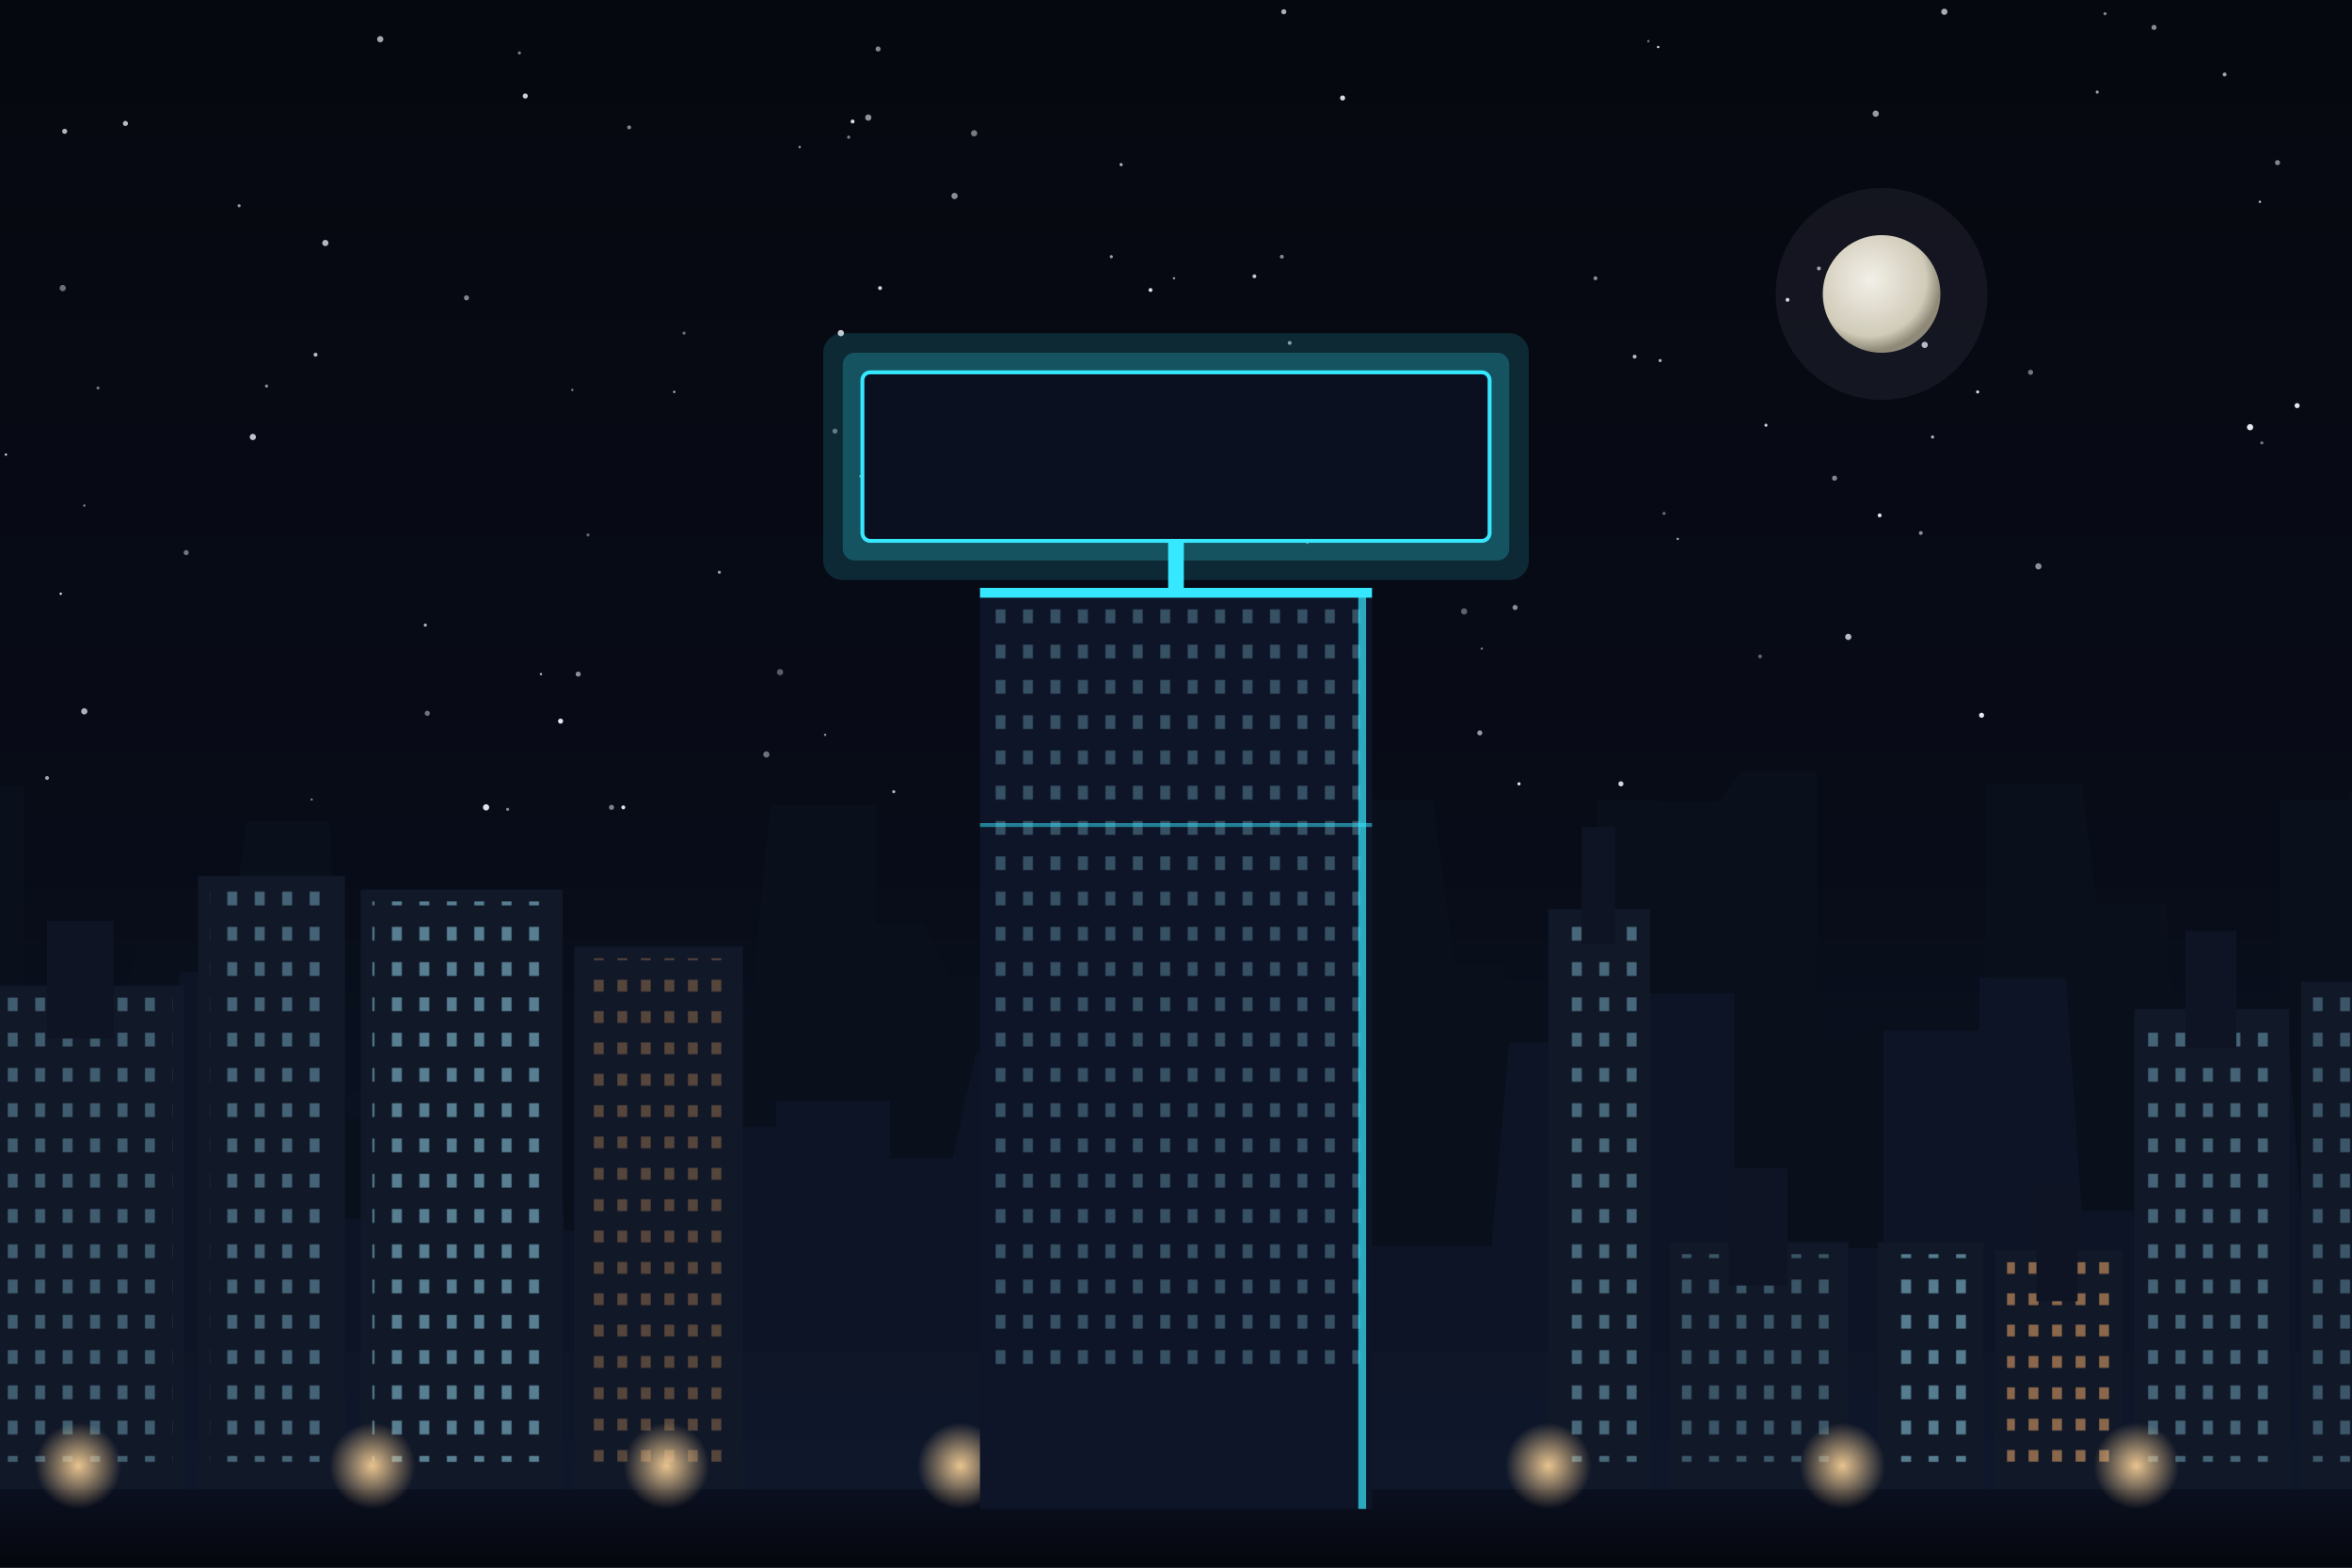
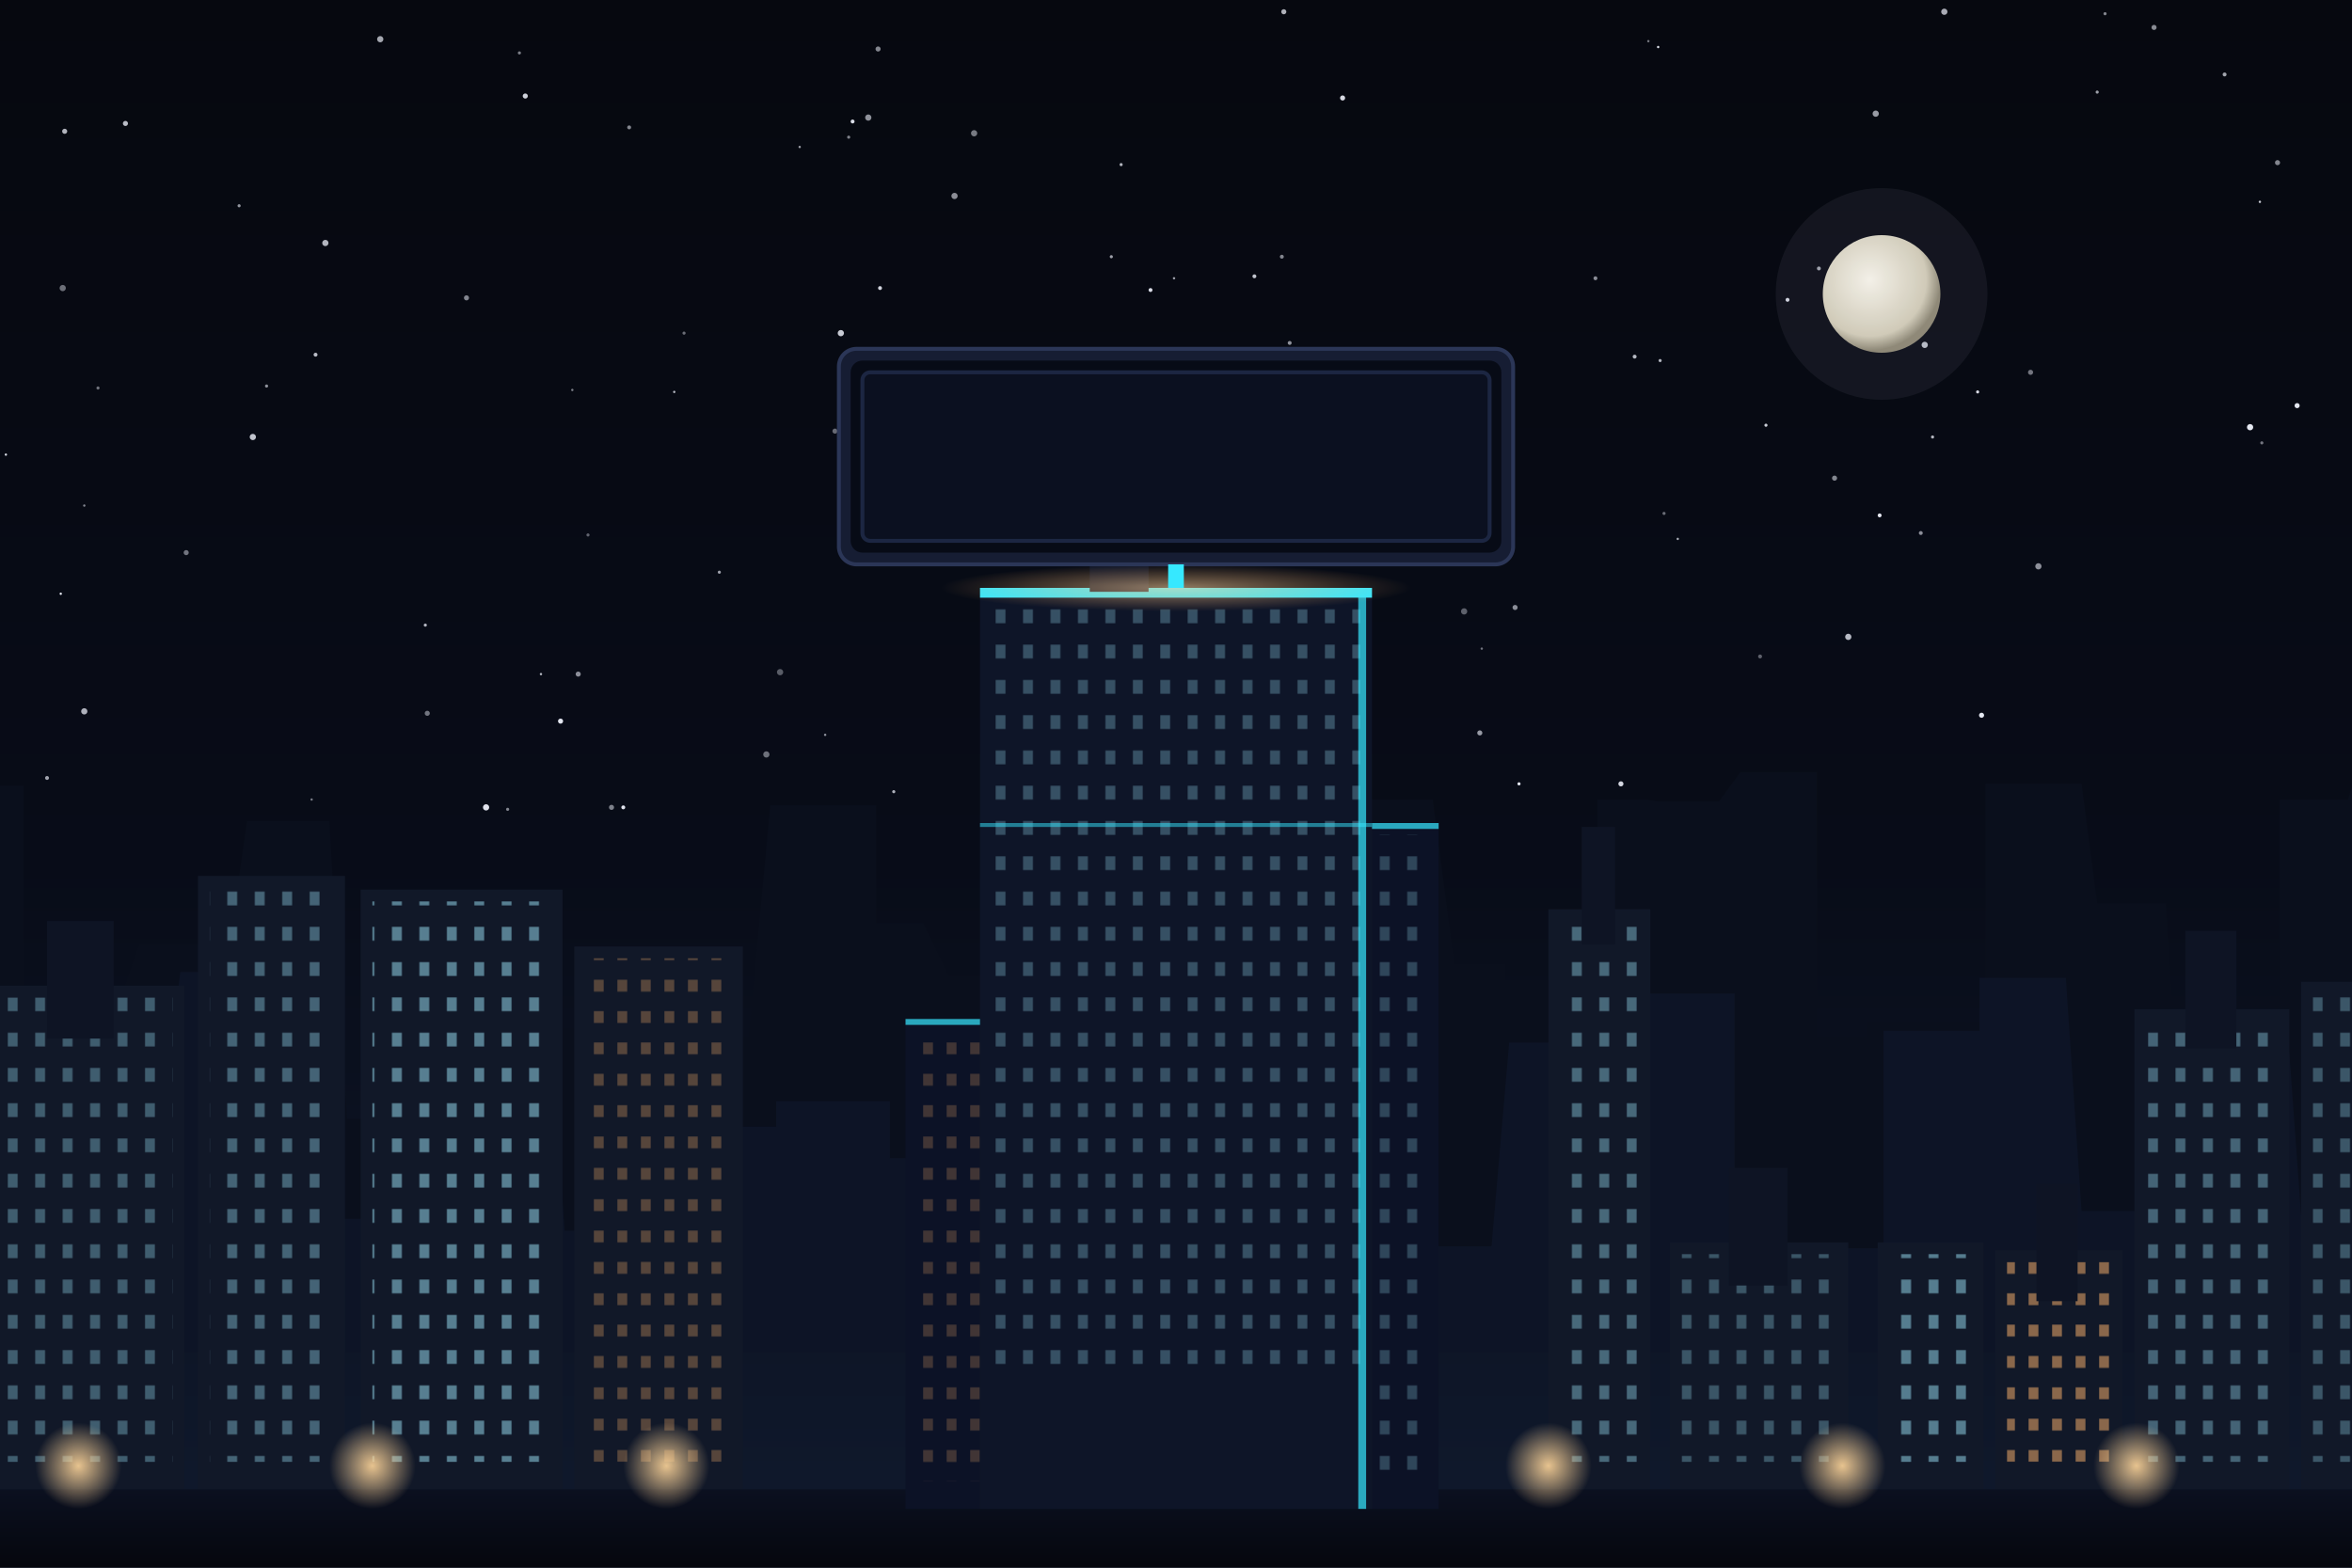
<svg xmlns="http://www.w3.org/2000/svg" id="plattegrond" viewBox="0 0 1200 800" preserveAspectRatio="xMidYMax slice" aria-hidden="true" focusable="false">
  <defs>
    <linearGradient id="pg-lucht" x1="0" y1="0" x2="0" y2="1">
      <stop offset="0" stop-color="#06080F" />
      <stop offset=".55" stop-color="#080C18" />
      <stop offset="1" stop-color="#101A2E" />
    </linearGradient>
    <linearGradient id="pg-grond" x1="0" y1="0" x2="0" y2="1">
      <stop offset="0" stop-color="#0B1020" />
      <stop offset="1" stop-color="#05070D" />
    </linearGradient>
    <radialGradient id="pg-maan" cx=".4" cy=".38" r=".6">
      <stop offset="0" stop-color="#F4F1E6" />
      <stop offset=".8" stop-color="#CFC9B4" />
      <stop offset="1" stop-color="#8A8470" />
    </radialGradient>
    <radialGradient id="pg-lamp">
      <stop offset="0" stop-color="#FFD69A" stop-opacity=".9" />
      <stop offset="1" stop-color="#FFD69A" stop-opacity="0" />
    </radialGradient>
    <pattern id="pg-ramen" width="14" height="18" patternUnits="userSpaceOnUse">
      <rect x="4" y="5" width="5" height="7" fill="#9FE9FF" />
    </pattern>
+     <radialGradient id="pg-dak">
+       <stop offset="0" stop-color="#FFD6A0" stop-opacity=".55" />
+       <stop offset="1" stop-color="#FFB060" stop-opacity="0" />
+     </radialGradient>
    <pattern id="pg-ramen2" width="12" height="16" patternUnits="userSpaceOnUse">
      <rect x="3" y="4" width="5" height="6" fill="#FFB36B" />
    </pattern>
  </defs>
+   <style>@media(min-width:1200px){#plattegrond .pg-rand{x:408px;width:384px}#plattegrond .pg-bezel{x:414px;width:372px}}</style>
  <rect width="1200" height="800" fill="url(#pg-lucht)" />
  <g fill="#F2F5FF">
    <circle cx="747" cy="312" r="1.6" opacity="0.37" />
    <circle cx="559" cy="396" r="0.6" opacity="0.89" />
    <circle cx="136" cy="197" r="0.8" opacity="0.58" />
    <circle cx="122" cy="105" r="0.8" opacity="0.59" />
    <circle cx="218" cy="364" r="1.3" opacity="0.45" />
    <circle cx="957" cy="58" r="1.6" opacity="0.62" />
    <circle cx="159" cy="408" r="0.6" opacity="0.48" />
    <circle cx="259" cy="413" r="0.8" opacity="0.52" />
    <circle cx="1154" cy="226" r="0.8" opacity="0.46" />
    <circle cx="1162" cy="83" r="1.3" opacity="0.53" />
    <circle cx="433" cy="70" r="0.8" opacity="0.51" />
    <circle cx="398" cy="343" r="1.6" opacity="0.35" />
    <circle cx="814" cy="142" r="1.0" opacity="0.56" />
    <circle cx="367" cy="292" r="0.8" opacity="0.64" />
    <circle cx="846" cy="24" r="0.6" opacity="0.92" />
    <circle cx="429" cy="170" r="1.6" opacity="0.82" />
    <circle cx="439" cy="243" r="0.6" opacity="0.62" />
    <circle cx="849" cy="262" r="0.8" opacity="0.42" />
    <circle cx="295" cy="344" r="1.3" opacity="0.56" />
    <circle cx="426" cy="220" r="1.3" opacity="0.41" />
    <circle cx="898" cy="335" r="1.0" opacity="0.37" />
    <circle cx="1135" cy="38" r="1.0" opacity="0.66" />
    <circle cx="435" cy="62" r="1.0" opacity="0.9" />
    <circle cx="654" cy="131" r="1.0" opacity="0.53" />
    <circle cx="959" cy="263" r="1.0" opacity="0.95" />
    <circle cx="194" cy="20" r="1.6" opacity="0.67" />
    <circle cx="487" cy="100" r="1.6" opacity="0.56" />
    <circle cx="300" cy="273" r="0.8" opacity="0.38" />
    <circle cx="1099" cy="14" r="1.3" opacity="0.55" />
    <circle cx="248" cy="412" r="1.6" opacity="0.92" />
    <circle cx="756" cy="331" r="0.6" opacity="0.45" />
    <circle cx="448" cy="25" r="1.3" opacity="0.53" />
    <circle cx="544" cy="420" r="0.8" opacity="0.94" />
    <circle cx="544" cy="205" r="1.0" opacity="0.64" />
    <circle cx="349" cy="170" r="0.8" opacity="0.42" />
    <circle cx="986" cy="223" r="0.8" opacity="0.73" />
    <circle cx="599" cy="142" r="0.6" opacity="0.65" />
    <circle cx="618" cy="230" r="1.6" opacity="0.57" />
    <circle cx="943" cy="325" r="1.6" opacity="0.75" />
    <circle cx="912" cy="153" r="1.0" opacity="0.85" />
    <circle cx="318" cy="412" r="1.0" opacity="0.92" />
    <circle cx="408" cy="75" r="0.6" opacity="0.63" />
    <circle cx="928" cy="137" r="1.0" opacity="0.63" />
    <circle cx="980" cy="272" r="1.0" opacity="0.56" />
    <circle cx="773" cy="310" r="1.3" opacity="0.56" />
    <circle cx="1011" cy="365" r="1.3" opacity="0.94" />
    <circle cx="1148" cy="218" r="1.6" opacity="0.94" />
    <circle cx="238" cy="152" r="1.3" opacity="0.52" />
    <circle cx="95" cy="282" r="1.3" opacity="0.45" />
    <circle cx="936" cy="244" r="1.3" opacity="0.53" />
    <circle cx="664" cy="364" r="1.0" opacity="0.78" />
    <circle cx="33" cy="67" r="1.3" opacity="0.72" />
    <circle cx="217" cy="319" r="0.8" opacity="0.73" />
    <circle cx="50" cy="198" r="0.8" opacity="0.45" />
    <circle cx="1070" cy="47" r="0.8" opacity="0.64" />
    <circle cx="658" cy="175" r="1.0" opacity="0.58" />
    <circle cx="734" cy="248" r="0.8" opacity="0.78" />
    <circle cx="449" cy="147" r="1.0" opacity="0.86" />
    <circle cx="1040" cy="289" r="1.6" opacity="0.57" />
    <circle cx="43" cy="258" r="0.6" opacity="0.53" />
    <circle cx="615" cy="399" r="1.0" opacity="0.92" />
    <circle cx="982" cy="176" r="1.6" opacity="0.74" />
    <circle cx="443" cy="60" r="1.6" opacity="0.58" />
    <circle cx="572" cy="84" r="0.8" opacity="0.72" />
    <circle cx="421" cy="375" r="0.6" opacity="0.58" />
    <circle cx="391" cy="385" r="1.6" opacity="0.43" />
    <circle cx="755" cy="374" r="1.3" opacity="0.61" />
    <circle cx="1172" cy="207" r="1.3" opacity="0.93" />
    <circle cx="456" cy="404" r="0.8" opacity="0.71" />
    <circle cx="312" cy="412" r="1.3" opacity="0.5" />
    <circle cx="24" cy="397" r="1.0" opacity="0.65" />
    <circle cx="344" cy="200" r="0.6" opacity="0.75" />
    <circle cx="1153" cy="103" r="0.6" opacity="0.82" />
    <circle cx="992" cy="6" r="1.6" opacity="0.69" />
    <circle cx="292" cy="199" r="0.6" opacity="0.5" />
    <circle cx="321" cy="65" r="1.0" opacity="0.53" />
    <circle cx="730" cy="199" r="1.6" opacity="0.88" />
    <circle cx="1074" cy="7" r="0.8" opacity="0.53" />
    <circle cx="640" cy="141" r="1.0" opacity="0.79" />
    <circle cx="32" cy="147" r="1.6" opacity="0.43" />
    <circle cx="3" cy="232" r="0.6" opacity="0.88" />
    <circle cx="655" cy="6" r="1.3" opacity="0.71" />
    <circle cx="827" cy="400" r="1.3" opacity="0.87" />
    <circle cx="1009" cy="200" r="0.8" opacity="0.89" />
    <circle cx="558" cy="318" r="1.0" opacity="0.85" />
    <circle cx="834" cy="182" r="1.0" opacity="0.74" />
    <circle cx="567" cy="131" r="0.8" opacity="0.64" />
    <circle cx="659" cy="209" r="1.0" opacity="0.67" />
    <circle cx="511" cy="227" r="0.6" opacity="0.39" />
    <circle cx="276" cy="344" r="0.6" opacity="0.75" />
    <circle cx="31" cy="303" r="0.6" opacity="0.95" />
    <circle cx="841" cy="21" r="0.6" opacity="0.48" />
    <circle cx="775" cy="400" r="0.8" opacity="0.95" />
    <circle cx="847" cy="184" r="0.8" opacity="0.72" />
    <circle cx="497" cy="68" r="1.6" opacity="0.48" />
    <circle cx="667" cy="277" r="0.6" opacity="0.52" />
    <circle cx="685" cy="50" r="1.3" opacity="0.88" />
    <circle cx="161" cy="181" r="1.0" opacity="0.76" />
    <circle cx="587" cy="148" r="1.0" opacity="0.9" />
    <circle cx="166" cy="124" r="1.6" opacity="0.73" />
    <circle cx="607" cy="382" r="1.6" opacity="0.68" />
    <circle cx="265" cy="27" r="0.8" opacity="0.5" />
    <circle cx="901" cy="217" r="0.8" opacity="0.83" />
    <circle cx="1036" cy="190" r="1.3" opacity="0.46" />
    <circle cx="856" cy="275" r="0.6" opacity="0.69" />
    <circle cx="43" cy="363" r="1.6" opacity="0.71" />
    <circle cx="286" cy="368" r="1.3" opacity="0.93" />
    <circle cx="129" cy="223" r="1.6" opacity="0.79" />
    <circle cx="64" cy="63" r="1.3" opacity="0.76" />
    <circle cx="268" cy="49" r="1.3" opacity="0.84" />
  </g>
  <circle cx="960" cy="150" r="30" fill="url(#pg-maan)" />
  <circle cx="960" cy="150" r="54" fill="#DDE3FF" opacity=".06" />
  <path d="M-20 640L-20 401L12 401L12 520L58 520L71 482L117 482L126 419L168 419L177 571L234 571L234 525L294 525L294 564L343 564L347 529L382 529L393 411L447 411L447 471L471 471L484 498L535 498L540 541L576 541L576 485L604 485L604 542L658 542L658 509L689 509L689 408L731 408L742 492L768 492L768 500L815 500L815 408L840 408L846 409L877 409L888 394L927 394L927 529L953 529L953 521L1013 521L1013 400L1062 400L1070 461L1105 461L1110 539L1163 539L1163 408L1198 408L1202 395L1253 395L1253 640L-20 640Z" fill="#0A0F1C" opacity="1" />
  <path d="M-20 690L-20 522L10 522L24 597L80 597L92 496L155 496L160 622L235 622L246 520L281 520L288 628L359 628L363 575L396 575L396 562L454 562L454 591L486 591L498 537L568 537L575 560L610 560L610 502L645 502L645 487L685 487L692 636L761 636L770 532L831 532L831 507L885 507L885 637L961 637L961 526L1010 526L1010 499L1054 499L1062 618L1122 618L1122 537L1168 537L1174 620L1238 620L1243 690L-20 690Z" fill="#0D1426" opacity="1" />
  <g>
    <rect x="-10" y="503" width="104" height="257" fill="#111828" />
    <rect x="-4" y="509" width="92" height="237" fill="url(#pg-ramen)" opacity=".33" />
    <rect x="24" y="470" width="34" height="60" fill="#0E1424" />
    <rect x="101" y="447" width="75" height="313" fill="#111828" />
    <rect x="107" y="453" width="63" height="293" fill="url(#pg-ramen)" opacity=".36" />
    <rect x="184" y="454" width="103" height="306" fill="#111828" />
    <rect x="190" y="460" width="91" height="286" fill="url(#pg-ramen)" opacity=".49" />
    <rect x="293" y="483" width="86" height="277" fill="#111828" />
    <rect x="299" y="489" width="74" height="257" fill="url(#pg-ramen2)" opacity=".29" />
    <rect x="790" y="464" width="52" height="296" fill="#111828" />
    <rect x="796" y="470" width="40" height="276" fill="url(#pg-ramen)" opacity=".38" />
    <rect x="807" y="422" width="17" height="60" fill="#0E1424" />
    <rect x="852" y="634" width="91" height="126" fill="#111828" />
    <rect x="858" y="640" width="79" height="106" fill="url(#pg-ramen)" opacity=".29" />
    <rect x="882" y="596" width="30" height="60" fill="#0E1424" />
    <rect x="958" y="634" width="54" height="126" fill="#111828" />
    <rect x="964" y="640" width="42" height="106" fill="url(#pg-ramen)" opacity=".48" />
    <rect x="1018" y="638" width="65" height="122" fill="#111828" />
    <rect x="1024" y="644" width="53" height="102" fill="url(#pg-ramen2)" opacity=".51" />
    <rect x="1039" y="604" width="21" height="60" fill="#0E1424" />
    <rect x="1089" y="515" width="79" height="245" fill="#111828" />
    <rect x="1095" y="521" width="67" height="225" fill="url(#pg-ramen)" opacity=".36" />
    <rect x="1115" y="475" width="26" height="60" fill="#0E1424" />
    <rect x="1174" y="501" width="70" height="259" fill="#111828" />
    <rect x="1180" y="507" width="58" height="239" fill="url(#pg-ramen)" opacity=".30" />
  </g>
  <rect y="760" width="1200" height="40" fill="url(#pg-grond)" />
  <g>
    <circle cx="40" cy="748" r="22" fill="url(#pg-lamp)" />
    <circle cx="190" cy="748" r="22" fill="url(#pg-lamp)" />
    <circle cx="340" cy="748" r="22" fill="url(#pg-lamp)" />
    <circle cx="490" cy="748" r="22" fill="url(#pg-lamp)" />
    <circle cx="640" cy="748" r="22" fill="url(#pg-lamp)" />
    <circle cx="790" cy="748" r="22" fill="url(#pg-lamp)" />
    <circle cx="940" cy="748" r="22" fill="url(#pg-lamp)" />
    <circle cx="1090" cy="748" r="22" fill="url(#pg-lamp)" />
  </g>
  <g id="landmark" fill="#36E8FF" stroke="#36E8FF">
+     <rect x="462" y="520" width="42" height="250" fill="#0C1226" stroke="none" />
+     <rect x="466" y="526" width="34" height="230" fill="url(#pg-ramen2)" opacity=".22" stroke="none" />
+     <rect x="462" y="520" width="42" height="3" stroke="none" opacity=".7" />
+     <rect x="696" y="420" width="38" height="350" fill="#0C1226" stroke="none" />
+     <rect x="700" y="426" width="30" height="330" fill="url(#pg-ramen)" opacity=".24" stroke="none" />
+     <rect x="696" y="420" width="38" height="3" stroke="none" opacity=".7" />
    <rect x="500" y="300" width="200" height="470" fill="#0E1528" stroke="none" />
    <rect x="506" y="306" width="188" height="400" fill="url(#pg-ramen)" opacity=".28" stroke="none" />
    <rect x="500" y="300" width="200" height="5" stroke="none" />
    <rect x="693" y="300" width="4" height="470" stroke="none" opacity=".7" />
    <rect x="500" y="420" width="200" height="2" stroke="none" opacity=".5" />
-     <rect x="420" y="170" width="360" height="126" rx="10" stroke="none" opacity=".14" />
-     <rect x="430" y="180" width="340" height="106" rx="6" stroke="none" opacity=".22" />
-     <rect id="landmark-bord" x="440" y="190" width="320" height="86" rx="4" fill="#0B1020" stroke-width="2" />
-     <rect x="596" y="276" width="8" height="24" stroke="none" />
+     <rect x="556" y="286" width="30" height="16" fill="#0E1528" stroke="none" />
+     <ellipse cx="600" cy="300" rx="120" ry="12" fill="url(#pg-dak)" stroke="none" />
+     <rect class="pg-rand" x="428" y="178" width="344" height="110" rx="9" fill="#161D33" stroke="#2B3657" stroke-width="2" />
+     <rect class="pg-bezel" x="434" y="184" width="332" height="98" rx="6" fill="#070B16" stroke="none" />
+     <rect id="landmark-bord" x="440" y="190" width="320" height="86" rx="4" fill="#0B1020" stroke="#1C2642" stroke-width="2" />
+     <rect x="596" y="288" width="8" height="12" stroke="none" />
  </g>
</svg>
